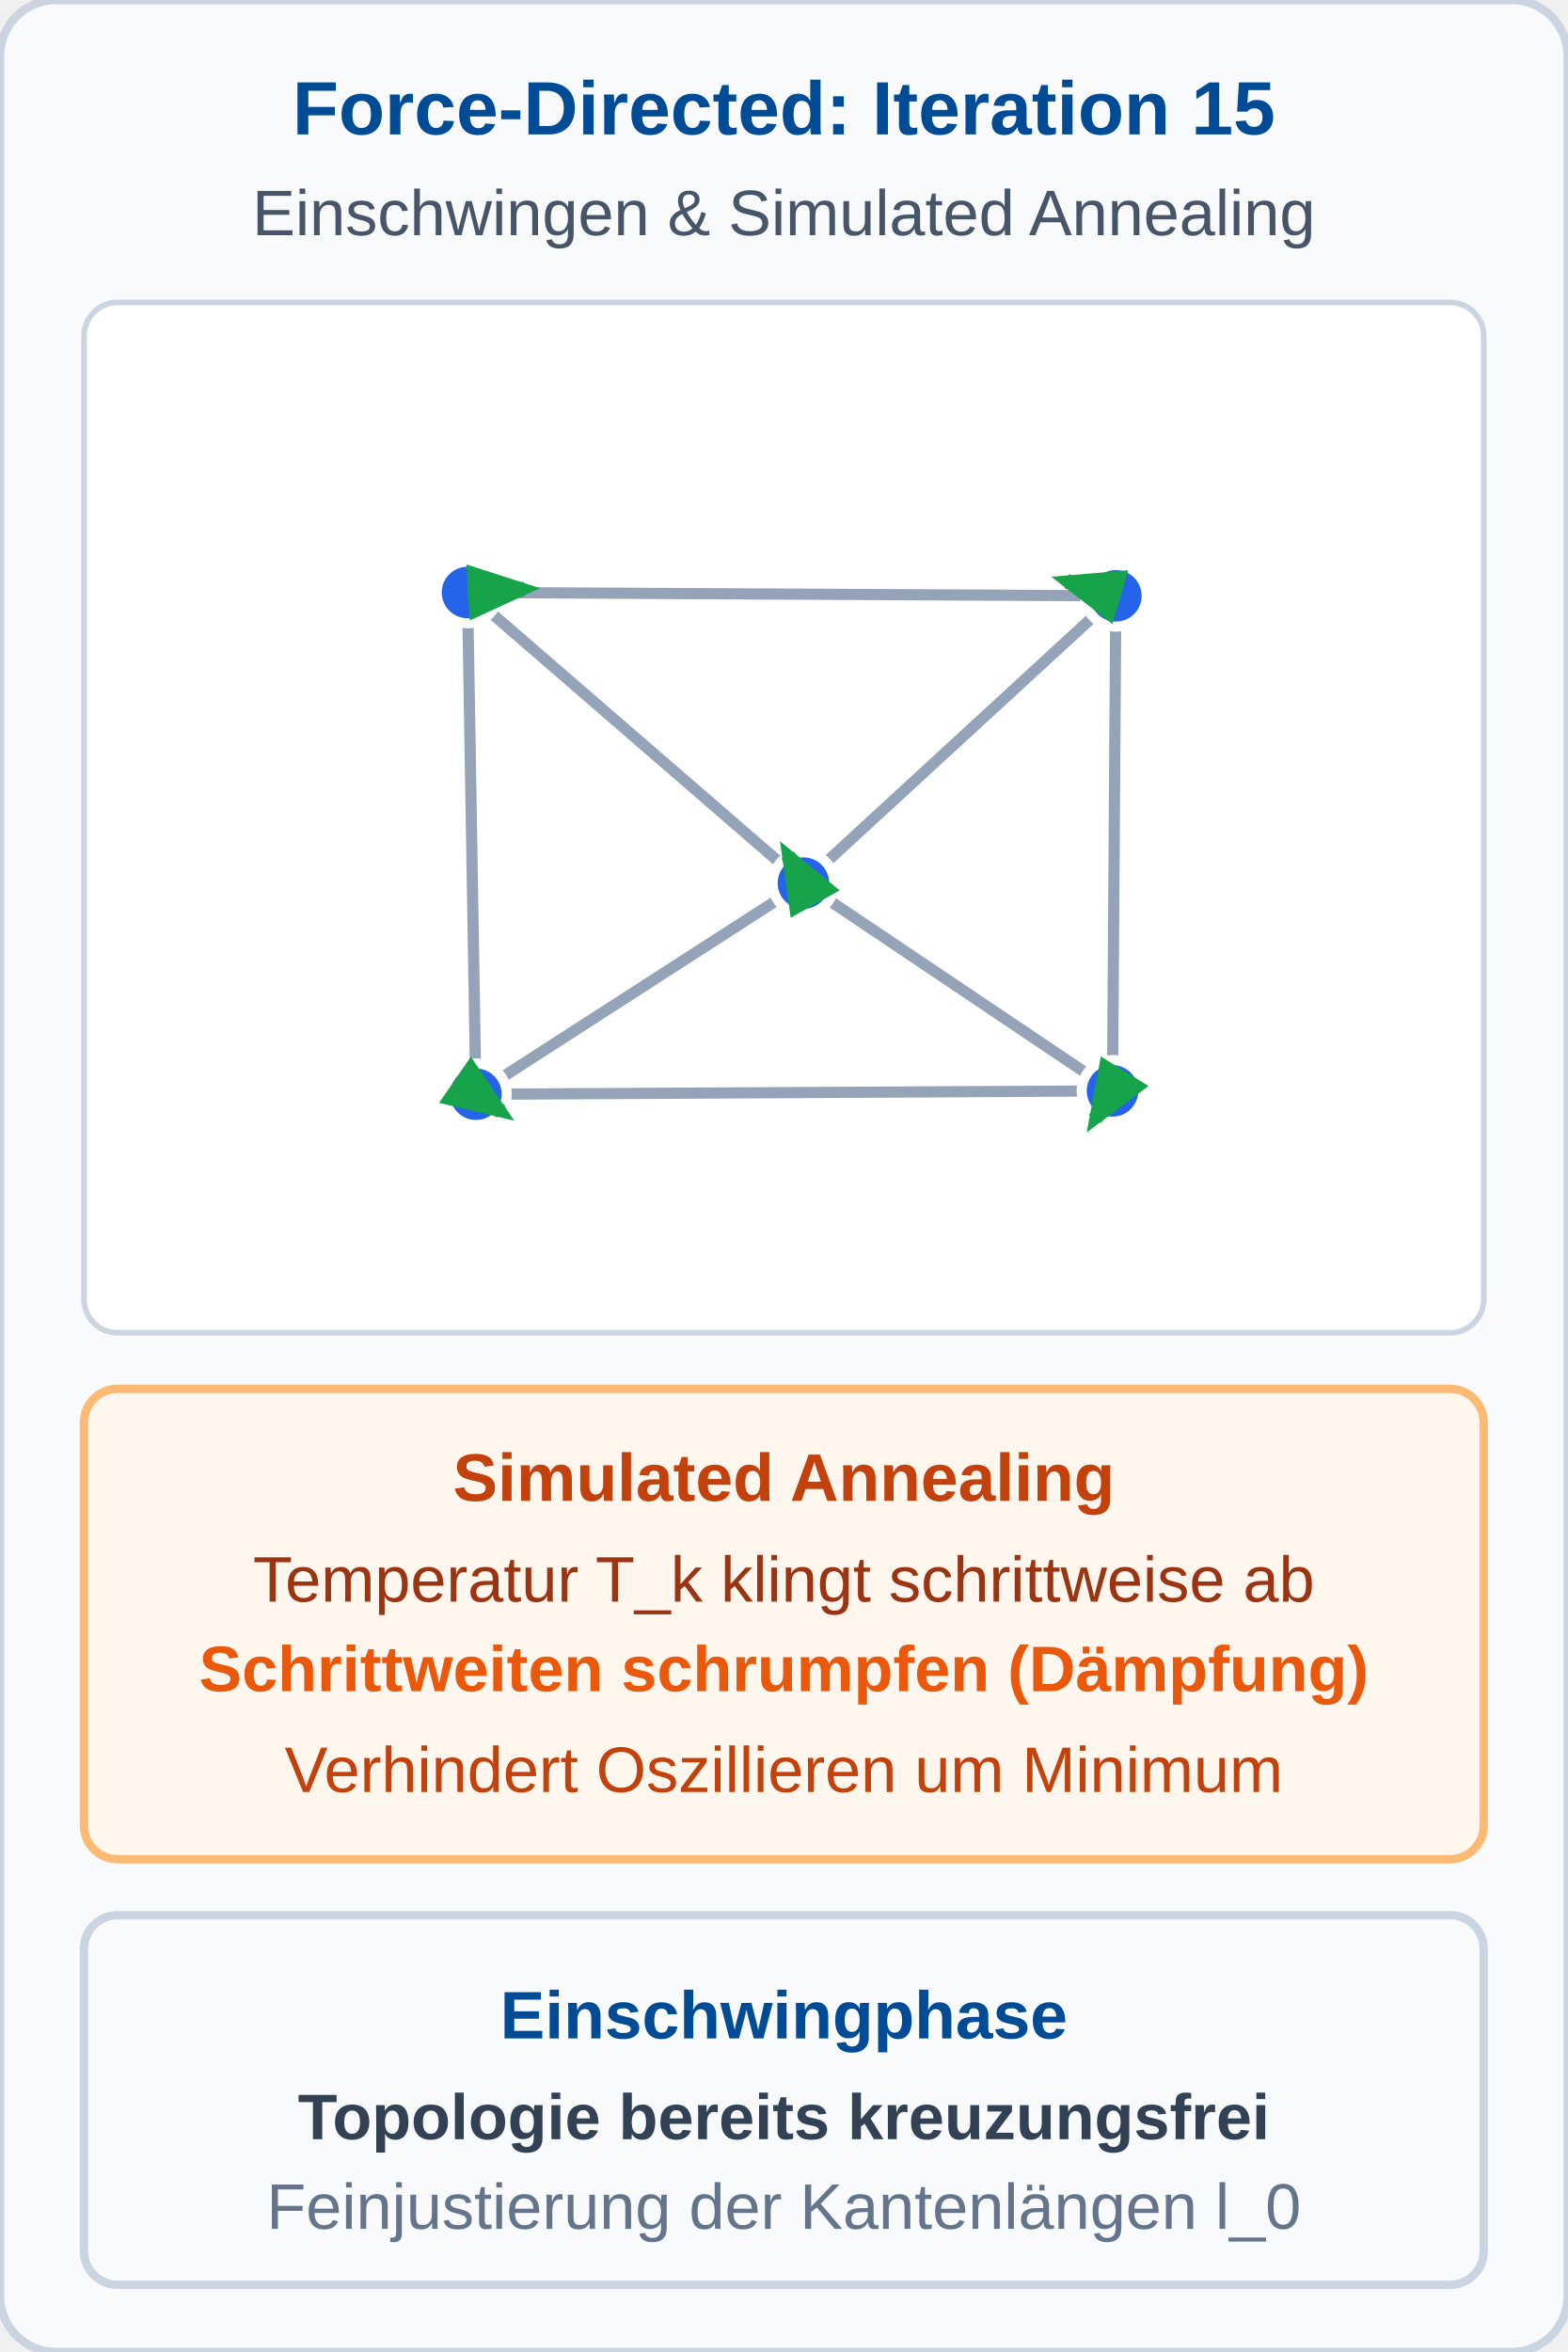
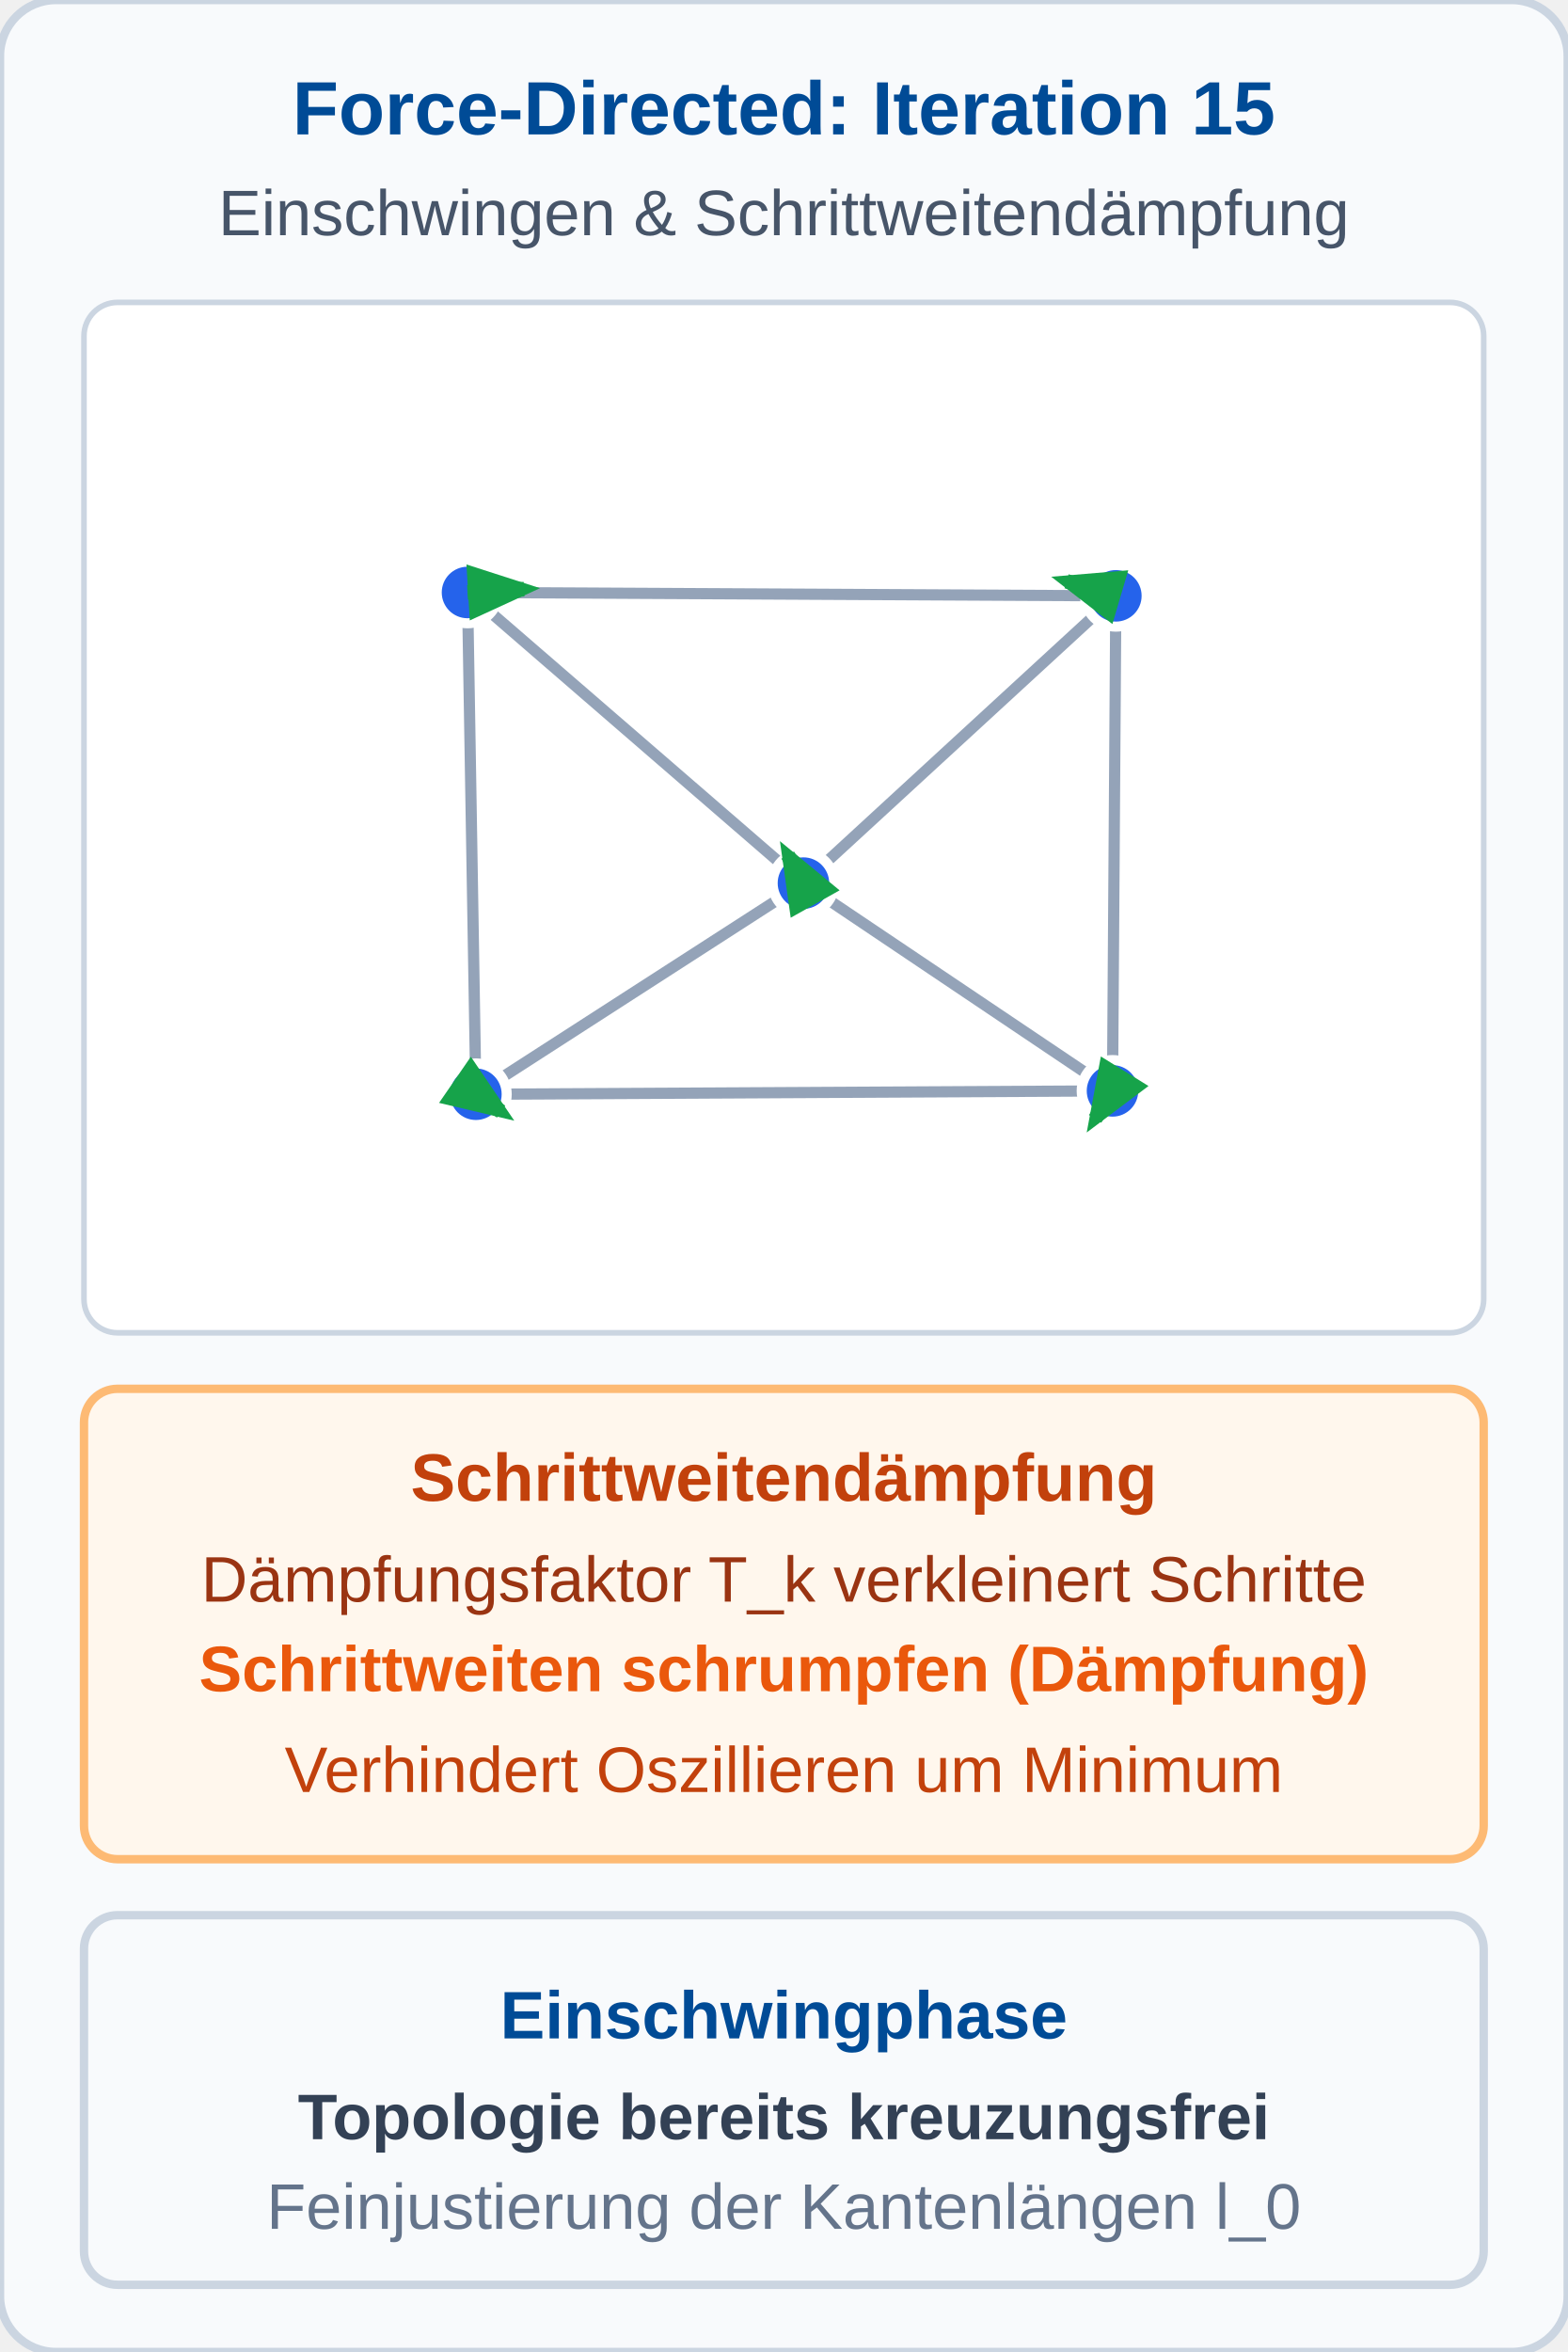
<svg xmlns="http://www.w3.org/2000/svg" viewBox="0 0 280 420" width="280" height="420">
  <defs>
    <style>
      .hdr { font-family: 'Segoe UI', Arial, sans-serif; font-size: 13.5px; font-weight: bold; fill: #004B96; text-anchor: middle; }
      .sub { font-family: 'Segoe UI', Arial, sans-serif; font-size: 11.5px; fill: #475569; text-anchor: middle; }
      .lbl { font-family: 'Segoe UI', Arial, sans-serif; font-size: 12px; font-weight: bold; text-anchor: middle; }
      .desc { font-family: 'Segoe UI', Arial, sans-serif; font-size: 11.5px; fill: #334155; text-anchor: middle; }
    </style>
    <marker id="arr-net" viewBox="0 0 10 10" refX="7" refY="5" markerWidth="5.5" markerHeight="5.5" orient="auto-start-reverse">
      <path d="M 0 1.5 L 9 5 L 0 8.5 z" fill="#16a34a" />
    </marker>
    <marker id="arr-blue" viewBox="0 0 10 10" refX="7" refY="5" markerWidth="4.5" markerHeight="4.5" orient="auto-start-reverse">
      <path d="M 0 1.5 L 9 5 L 0 8.5 z" fill="#2563eb" />
    </marker>
    <marker id="arr-red" viewBox="0 0 10 10" refX="7" refY="5" markerWidth="4.5" markerHeight="4.5" orient="auto-start-reverse">
      <path d="M 0 1.5 L 9 5 L 0 8.5 z" fill="#dc2626" />
    </marker>
  </defs>
  <rect width="280" height="420" rx="10" fill="#f8fafc" stroke="#cbd5e1" stroke-width="1.5" />
  <text x="140" y="24" class="hdr">Force-Directed: Iteration 15</text>
-   <text x="140" y="42" class="sub">Einschwingen &amp; Simulated Annealing</text>
+   <text x="140" y="42" class="sub">Einschwingen &amp; Schrittweitendämpfung</text>
  <g transform="translate(15, 54)">
    <rect width="250" height="184" rx="6" fill="#ffffff" stroke="#cbd5e1" stroke-width="1" />
    <line x1="68.5" y1="51.8" x2="184.3" y2="52.4" stroke="#94a3b8" stroke-width="2" />
    <line x1="184.3" y1="52.4" x2="183.7" y2="140.8" stroke="#94a3b8" stroke-width="2" />
    <line x1="183.7" y1="140.8" x2="70.0" y2="141.4" stroke="#94a3b8" stroke-width="2" />
    <line x1="70.0" y1="141.4" x2="68.5" y2="51.8" stroke="#94a3b8" stroke-width="2" />
    <line x1="128.5" y1="103.7" x2="68.5" y2="51.8" stroke="#94a3b8" stroke-width="2" />
    <line x1="128.5" y1="103.7" x2="184.3" y2="52.4" stroke="#94a3b8" stroke-width="2" />
    <line x1="128.5" y1="103.7" x2="183.7" y2="140.8" stroke="#94a3b8" stroke-width="2" />
    <line x1="128.5" y1="103.7" x2="70.0" y2="141.4" stroke="#94a3b8" stroke-width="2" />
    <circle cx="68.5" cy="51.8" r="5.5" fill="#2563eb" stroke="#ffffff" stroke-width="1.8" />
    <circle cx="184.3" cy="52.4" r="5.5" fill="#2563eb" stroke="#ffffff" stroke-width="1.8" />
    <circle cx="183.7" cy="140.8" r="5.5" fill="#2563eb" stroke="#ffffff" stroke-width="1.8" />
    <circle cx="70.0" cy="141.4" r="5.5" fill="#2563eb" stroke="#ffffff" stroke-width="1.8" />
    <circle cx="128.5" cy="103.7" r="5.5" fill="#2563eb" stroke="#ffffff" stroke-width="1.8" />
    <line x1="68.5" y1="51.8" x2="78.6" y2="51.2" stroke="#16a34a" stroke-width="2.6" marker-end="url(#arr-net)" />
    <line x1="184.3" y1="52.4" x2="175.5" y2="49.8" stroke="#16a34a" stroke-width="2.6" marker-end="url(#arr-net)" />
    <line x1="183.7" y1="140.8" x2="180.6" y2="145.8" stroke="#16a34a" stroke-width="2.6" marker-end="url(#arr-net)" />
    <line x1="70.0" y1="141.4" x2="74.5" y2="144.5" stroke="#16a34a" stroke-width="2.6" marker-end="url(#arr-net)" />
    <line x1="128.5" y1="103.7" x2="125.7" y2="98.7" stroke="#16a34a" stroke-width="2.6" marker-end="url(#arr-net)" />
  </g>
  <g transform="translate(15, 248)">
    <rect width="250" height="84" rx="6" fill="#fff7ed" stroke="#fdba74" stroke-width="1.5" />
-     <text x="125" y="20" class="lbl" style="fill: #c2410c;">Simulated Annealing</text>
-     <text x="125" y="38" class="desc" style="fill: #9a3412;">Temperatur T_k klingt schrittweise ab</text>
+     <text x="125" y="20" class="lbl" style="fill: #c2410c;">Schrittweitendämpfung</text>
+     <text x="125" y="38" class="desc" style="fill: #9a3412;">Dämpfungsfaktor T_k verkleinert Schritte</text>
    <text x="125" y="54" class="desc" style="font-weight: bold; fill: #ea580c;">Schrittweiten schrumpfen (Dämpfung)</text>
    <text x="125" y="72" class="desc" style="fill: #c2410c;">Verhindert Oszillieren um Minimum</text>
  </g>
  <rect x="15" y="342" width="250" height="66" rx="6" fill="#f8fafc" stroke="#cbd5e1" stroke-width="1.5" />
  <text x="140" y="364" class="lbl" style="fill: #004B96;">Einschwingphase</text>
  <text x="140" y="382" class="desc" style="font-weight: bold; fill: #334155;">Topologie bereits kreuzungsfrei</text>
  <text x="140" y="398" class="desc" style="fill: #64748b;">Feinjustierung der Kantenlängen l_0</text>
</svg>
